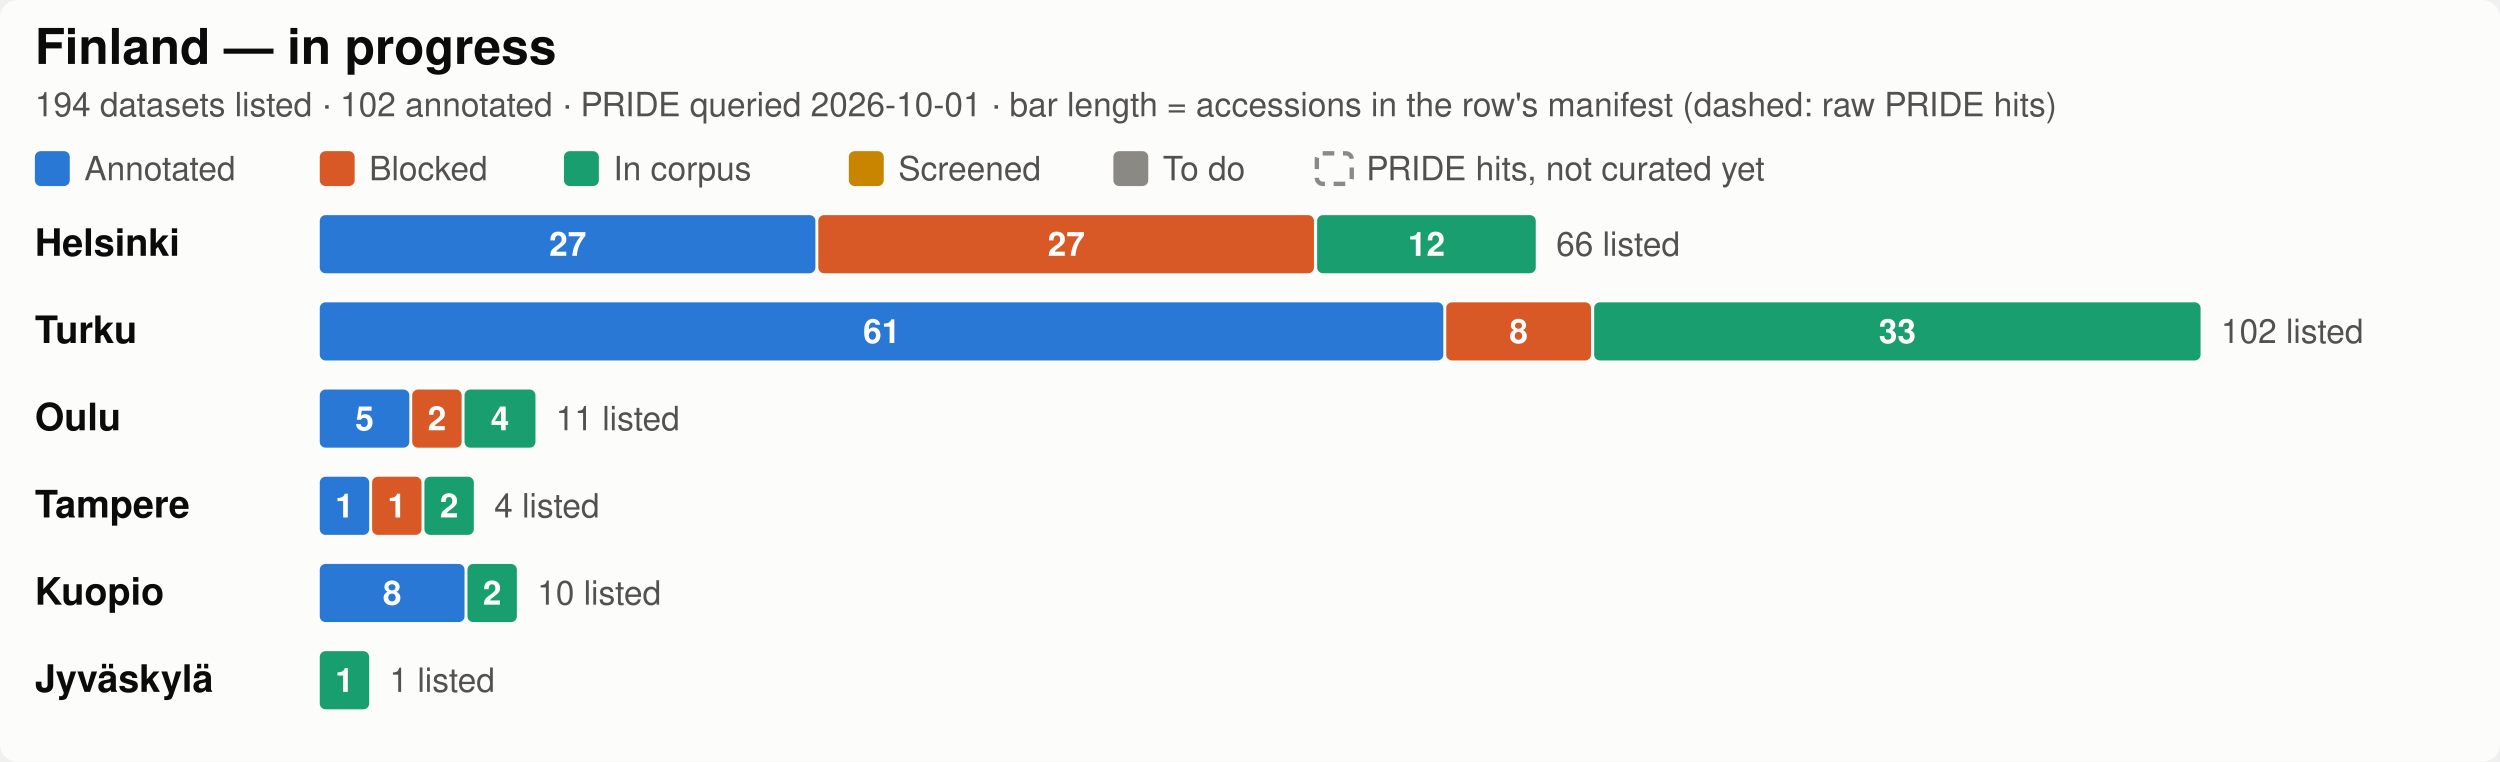
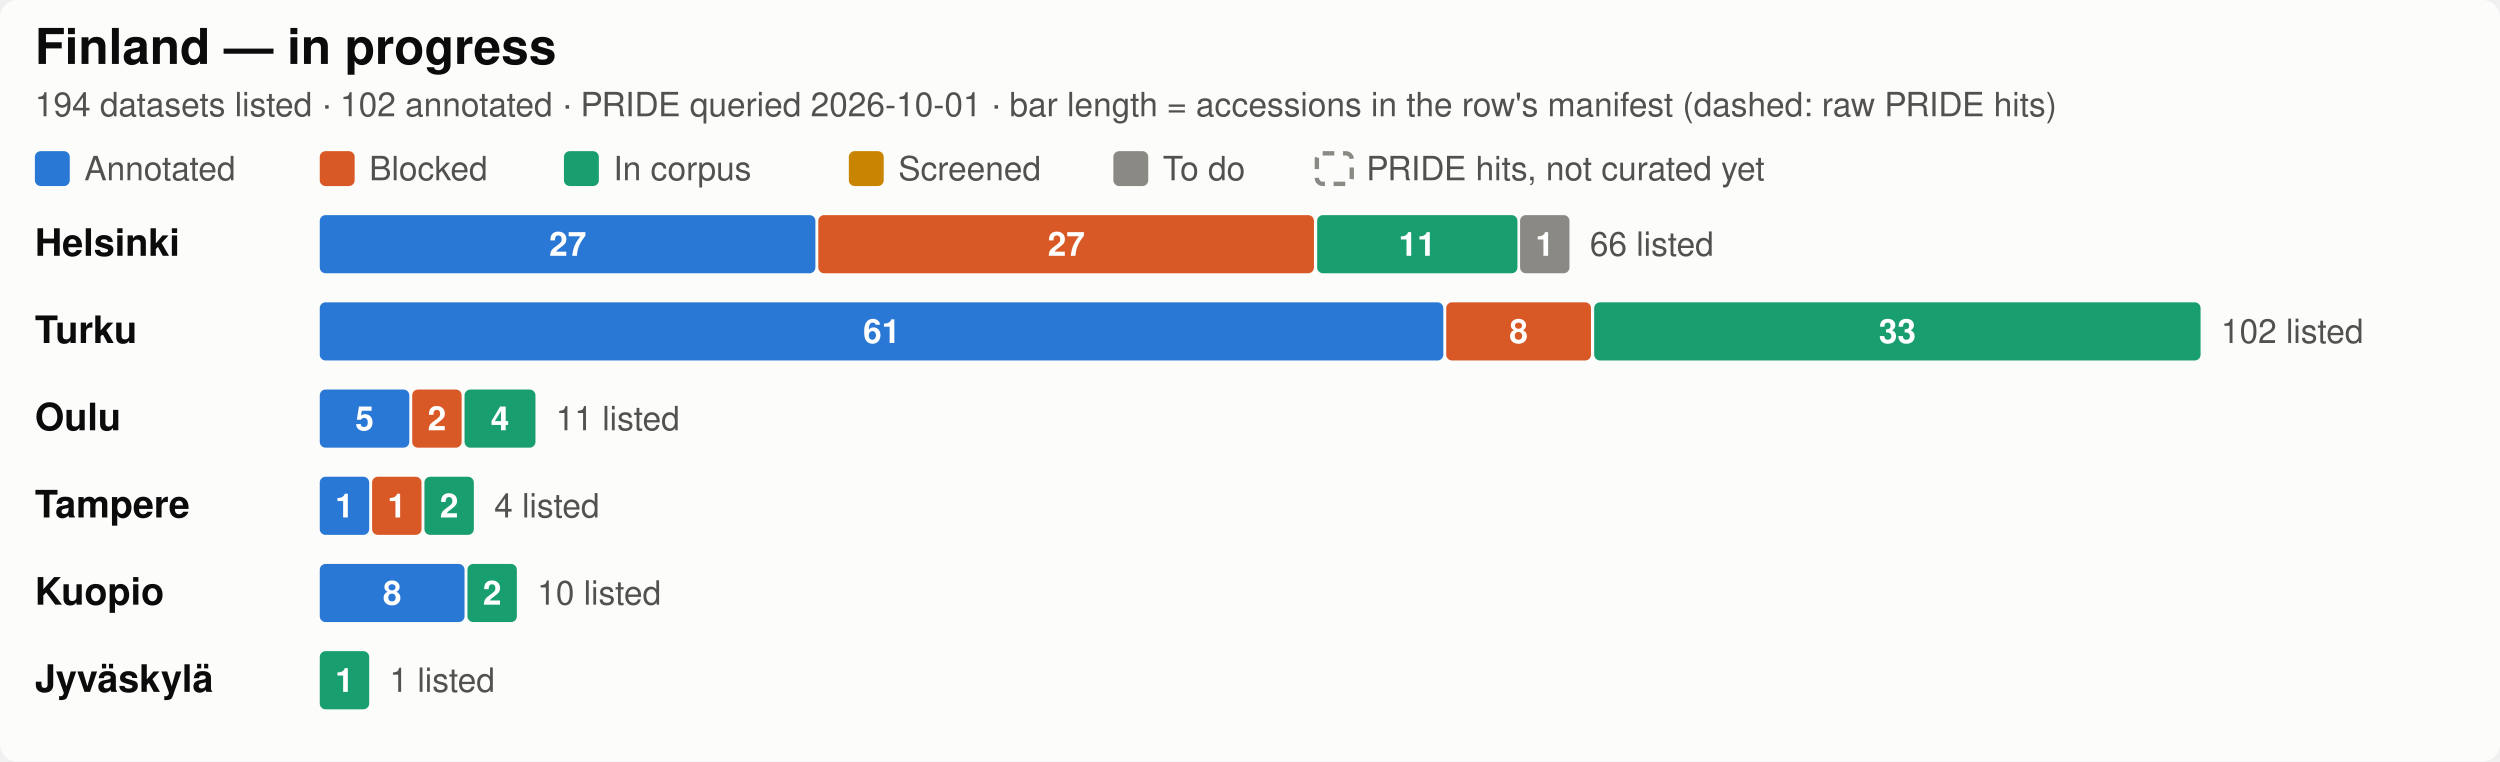
<svg xmlns="http://www.w3.org/2000/svg" width="860" height="262" viewBox="0 0 860 262" role="img" aria-label="Finland SDRF progress by city">
  <style>
  .bg { fill: #fcfcfb; }
  .title { fill: #0b0b0b; font-size: 17px; font-weight: 600; }
  .city { fill: #0b0b0b; font-size: 13px; font-weight: 600; }
  .sub, .legend, .total { fill: #52514e; font-size: 11.5px; }
  .seg { font-size: 11.5px; font-weight: 600; fill: #ffffff; font-variant-numeric: tabular-nums; }
  .uncurated { fill: none; stroke: #8a8983; stroke-width: 1.5; stroke-dasharray: 4 3; }
  text { font-family: -apple-system, "Segoe UI", Helvetica, Arial, sans-serif; }
  .c-annotated { fill: #2a78d6; }
  .c-blocked { fill: #d95926; }
  .c-in_corpus { fill: #199e70; }
  .c-screened { fill: #c98500; }
  .c-todo { fill: #8a8983; }

  @media (prefers-color-scheme: dark) {
    .bg { fill: #1a1a19; }
    .title, .city { fill: #ffffff; }
    .sub, .legend, .total { fill: #c3c2b7; }
    .uncurated { stroke: #8f8e86; }
    .c-annotated { fill: #3987e5; }
    .c-blocked { fill: #d95926; }
    .c-in_corpus { fill: #199e70; }
    .c-screened { fill: #c98500; }
    .c-todo { fill: #6b6a65; }
  }
</style>
  <rect class="bg" width="860" height="262" rx="6" />
  <text class="title" x="12" y="22">Finland — in progress</text>
  <text class="sub" x="12" y="40">194 datasets listed · 102 annotated · PRIDE queried 2026-10-01 · bar length = accessions in the row's manifest (dashed: raw PRIDE hits)</text>
  <rect class="c-annotated" fill="#2a78d6" x="12" y="52" width="12" height="12" rx="2" />
  <text class="legend" x="29" y="62">Annotated</text>
  <rect class="c-blocked" fill="#d95926" x="110" y="52" width="12" height="12" rx="2" />
  <text class="legend" x="127" y="62">Blocked</text>
  <rect class="c-in_corpus" fill="#199e70" x="194" y="52" width="12" height="12" rx="2" />
  <text class="legend" x="211" y="62">In corpus</text>
  <rect class="c-screened" fill="#c98500" x="292" y="52" width="12" height="12" rx="2" />
  <text class="legend" x="309" y="62">Screened</text>
  <rect class="c-todo" fill="#8a8983" x="383" y="52" width="12" height="12" rx="2" />
  <text class="legend" x="400" y="62">To do</text>
  <rect class="uncurated" fill="none" stroke="#8a8983" x="453" y="52.75" width="12" height="10.5" rx="2" />
  <text class="legend" x="470" y="62">PRIDE hits, not curated yet</text>
  <text class="city" x="12" y="88.0">Helsinki</text>
  <rect class="c-annotated" fill="#2a78d6" x="110.0" y="74" width="170.5" height="20" rx="2" />
  <text class="seg" x="195.3" y="88.0" text-anchor="middle">27</text>
  <rect class="c-blocked" fill="#d95926" x="281.5" y="74" width="170.5" height="20" rx="2" />
  <text class="seg" x="366.8" y="88.0" text-anchor="middle">27</text>
-   <rect class="c-in_corpus" fill="#199e70" x="453.1" y="74" width="75.2" height="20" rx="2" />
-   <text class="seg" x="490.7" y="88.0" text-anchor="middle">12</text>
-   <text class="total" x="535.3" y="88.0">66 listed</text>
+   <rect class="c-in_corpus" fill="#199e70" x="453.1" y="74" width="68.9" height="20" rx="2" />
+   <text class="seg" x="487.5" y="88.0" text-anchor="middle">11</text>
+   <rect class="c-todo" fill="#8a8983" x="522.9" y="74" width="17.0" height="20" rx="2" />
+   <text class="seg" x="531.4" y="88.0" text-anchor="middle">1</text>
+   <text class="total" x="546.9" y="88.0">66 listed</text>
  <text class="city" x="12" y="118.0">Turku</text>
  <rect class="c-annotated" fill="#2a78d6" x="110.0" y="104" width="386.5" height="20" rx="2" />
  <text class="seg" x="303.3" y="118.0" text-anchor="middle">61</text>
  <rect class="c-blocked" fill="#d95926" x="497.5" y="104" width="49.8" height="20" rx="2" />
  <text class="seg" x="522.4" y="118.0" text-anchor="middle">8</text>
  <rect class="c-in_corpus" fill="#199e70" x="548.4" y="104" width="208.6" height="20" rx="2" />
  <text class="seg" x="652.7" y="118.0" text-anchor="middle">33</text>
  <text class="total" x="764.0" y="118.0">102 listed</text>
  <text class="city" x="12" y="148.0">Oulu</text>
  <rect class="c-annotated" fill="#2a78d6" x="110.0" y="134" width="30.8" height="20" rx="2" />
  <text class="seg" x="125.4" y="148.0" text-anchor="middle">5</text>
  <rect class="c-blocked" fill="#d95926" x="141.8" y="134" width="17.0" height="20" rx="2" />
  <text class="seg" x="150.3" y="148.0" text-anchor="middle">2</text>
  <rect class="c-in_corpus" fill="#199e70" x="159.8" y="134" width="24.4" height="20" rx="2" />
  <text class="seg" x="172.0" y="148.0" text-anchor="middle">4</text>
  <text class="total" x="191.2" y="148.0">11 listed</text>
  <text class="city" x="12" y="178.0">Tampere</text>
  <rect class="c-annotated" fill="#2a78d6" x="110.0" y="164" width="17.0" height="20" rx="2" />
  <text class="seg" x="118.5" y="178.0" text-anchor="middle">1</text>
  <rect class="c-blocked" fill="#d95926" x="128.0" y="164" width="17.0" height="20" rx="2" />
  <text class="seg" x="136.5" y="178.0" text-anchor="middle">1</text>
  <rect class="c-in_corpus" fill="#199e70" x="146.0" y="164" width="17.0" height="20" rx="2" />
  <text class="seg" x="154.5" y="178.0" text-anchor="middle">2</text>
  <text class="total" x="170.0" y="178.0">4 listed</text>
  <text class="city" x="12" y="208.0">Kuopio</text>
  <rect class="c-annotated" fill="#2a78d6" x="110.0" y="194" width="49.8" height="20" rx="2" />
  <text class="seg" x="134.9" y="208.0" text-anchor="middle">8</text>
  <rect class="c-in_corpus" fill="#199e70" x="160.8" y="194" width="17.0" height="20" rx="2" />
  <text class="seg" x="169.3" y="208.0" text-anchor="middle">2</text>
  <text class="total" x="184.8" y="208.0">10 listed</text>
  <text class="city" x="12" y="238.0">Jyväskylä</text>
  <rect class="c-in_corpus" fill="#199e70" x="110.0" y="224" width="17.0" height="20" rx="2" />
  <text class="seg" x="118.5" y="238.0" text-anchor="middle">1</text>
  <text class="total" x="134.0" y="238.0">1 listed</text>
</svg>
